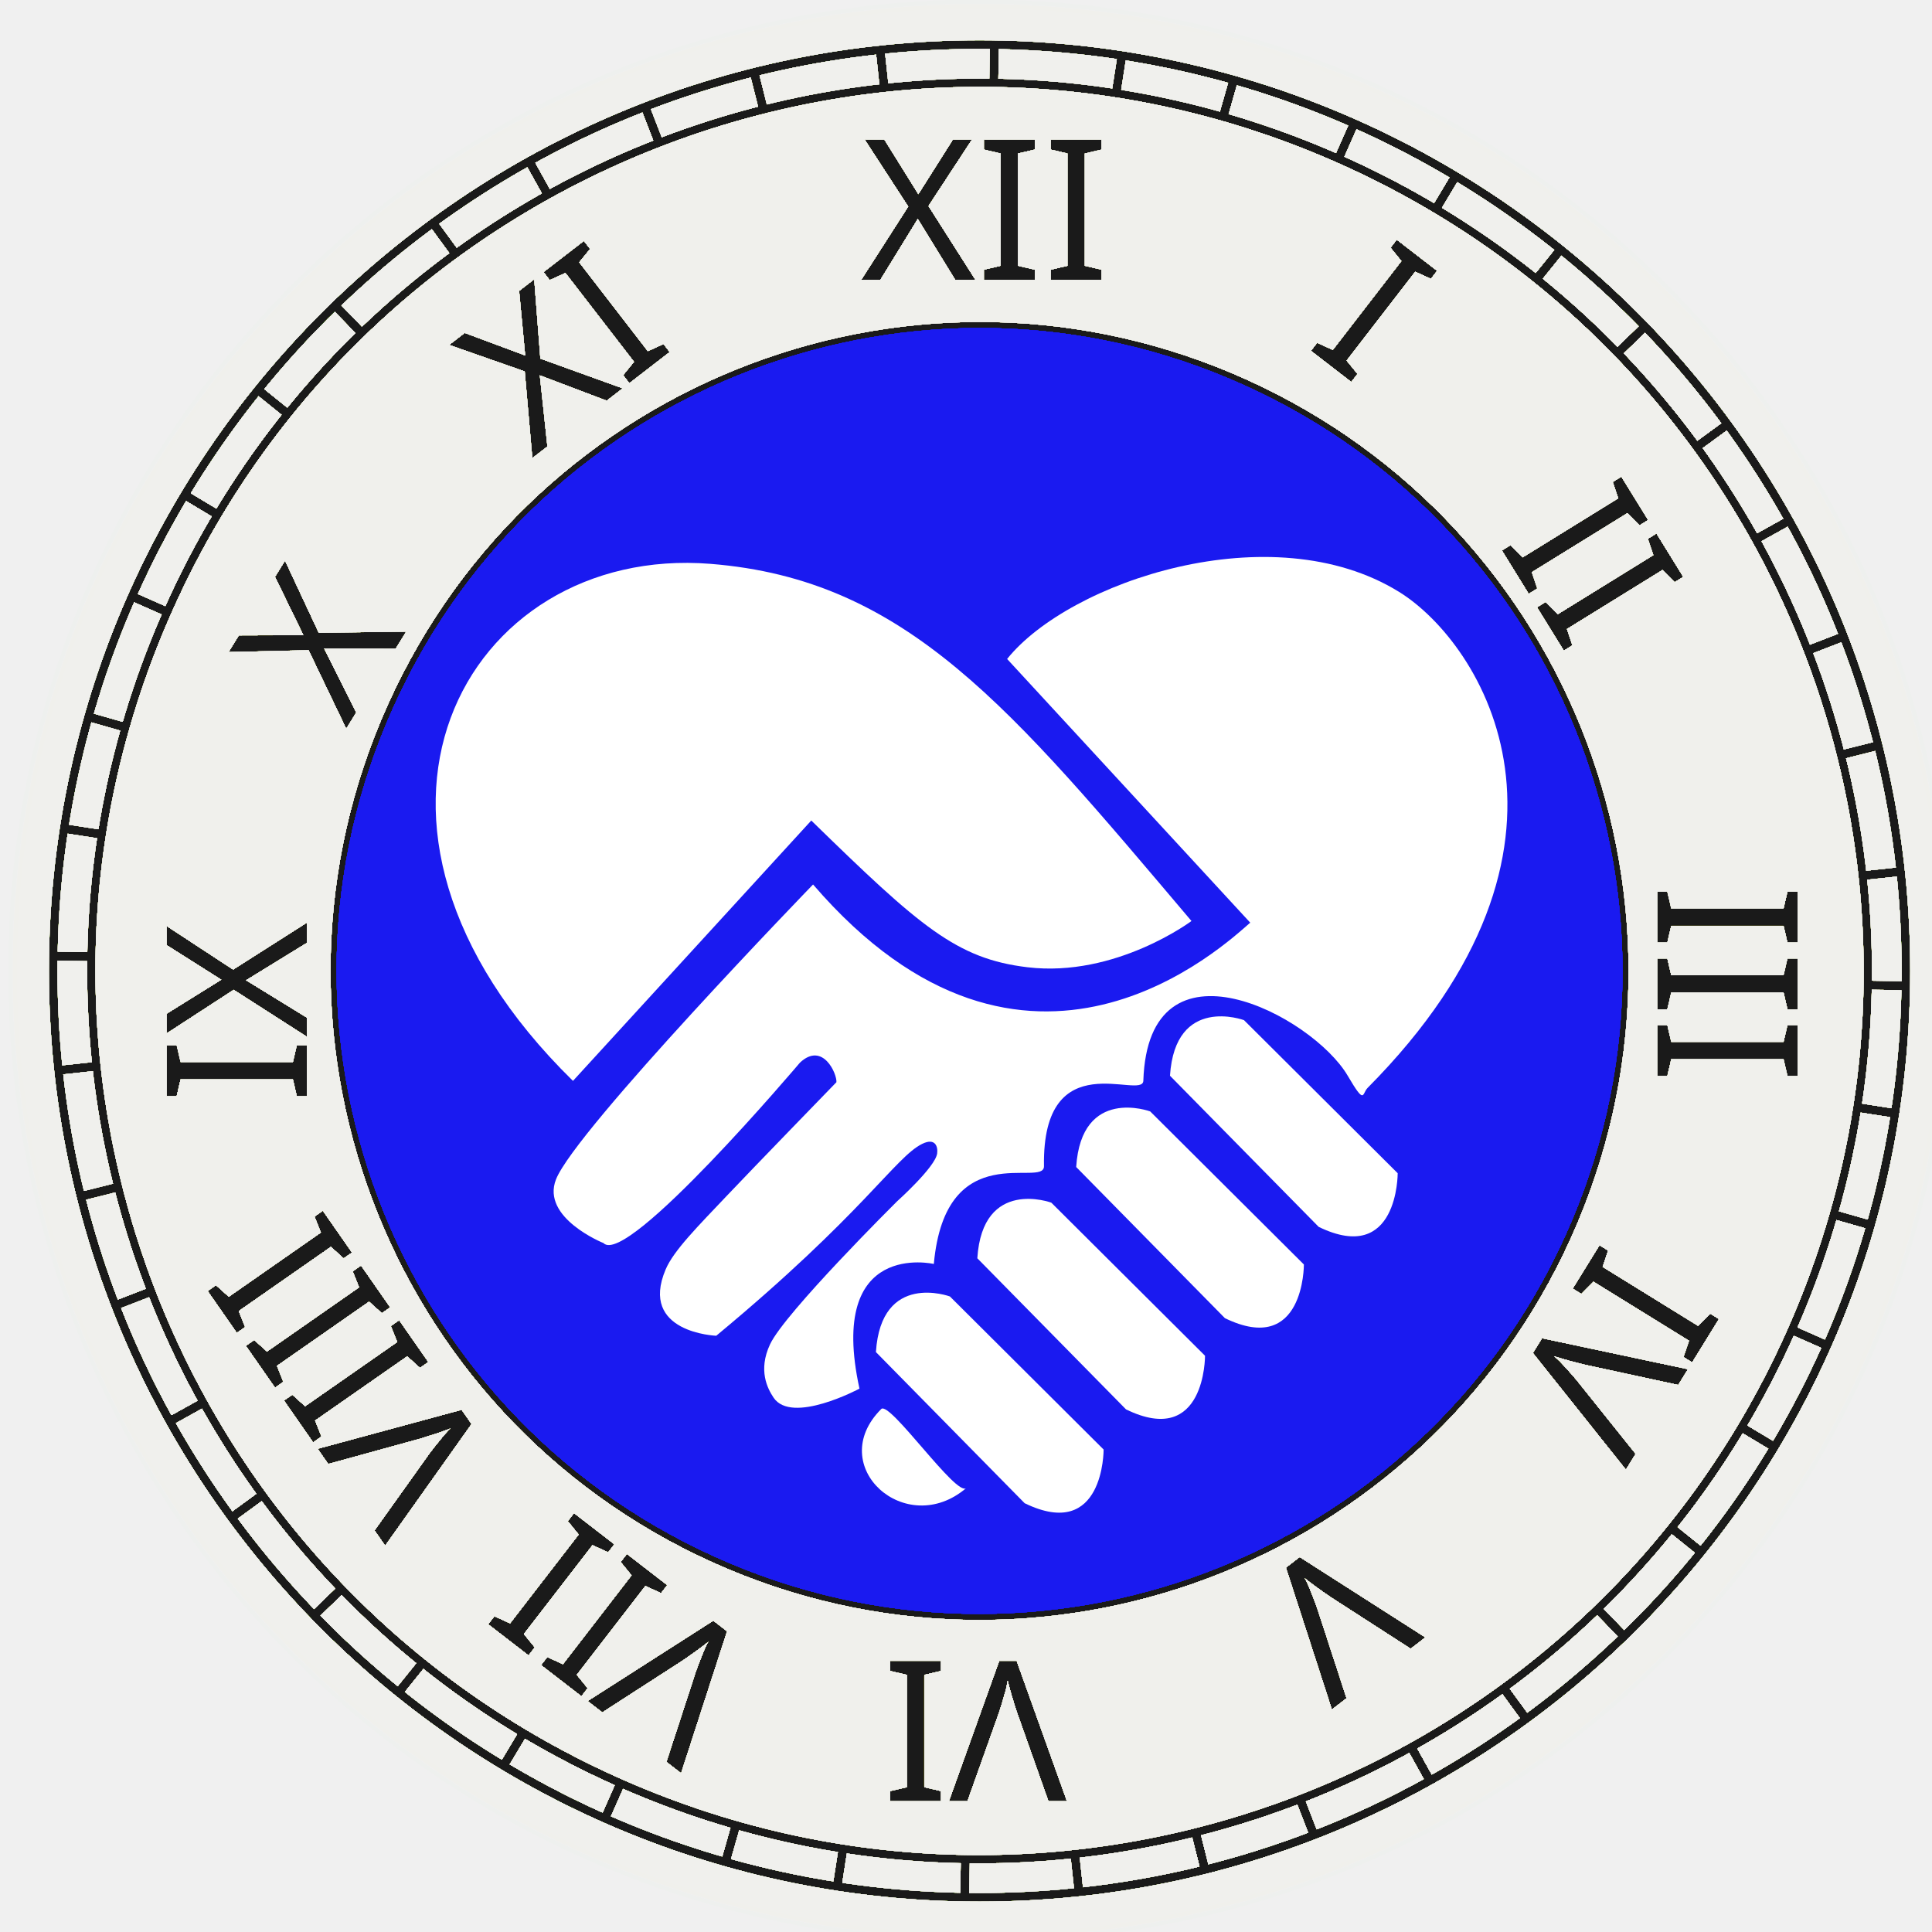
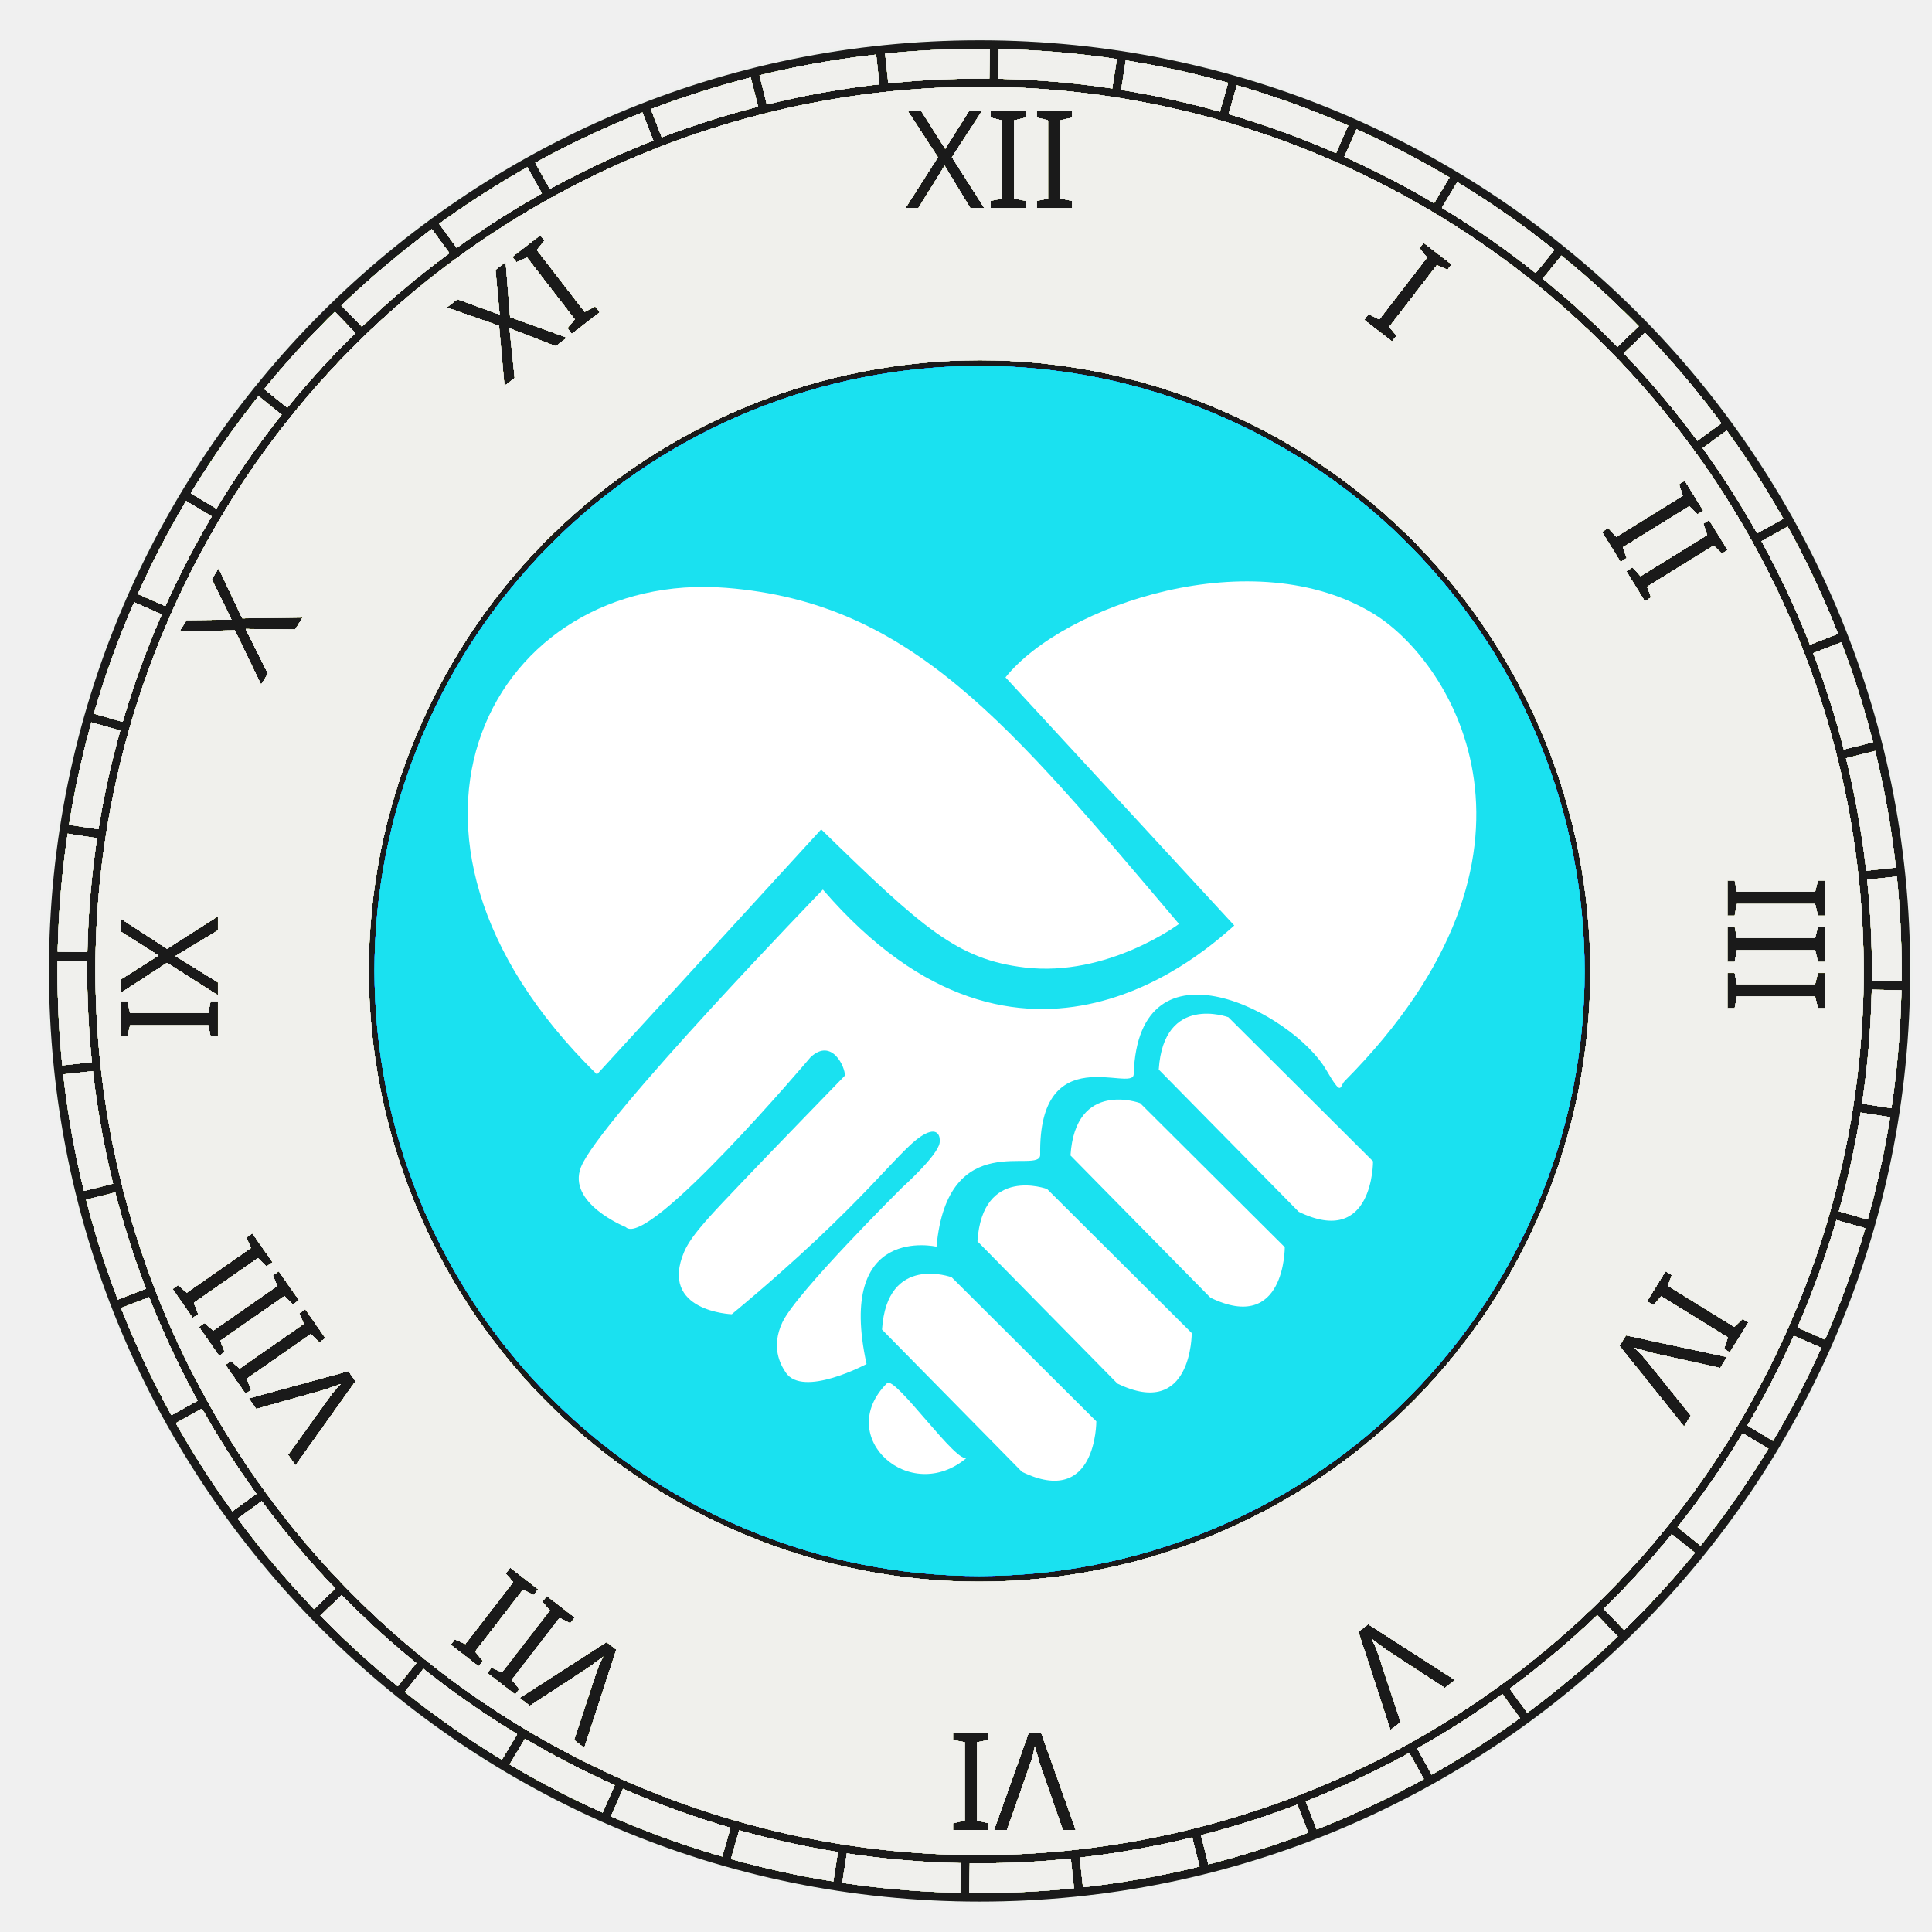
<svg xmlns="http://www.w3.org/2000/svg" width="54mm" height="54mm" viewBox="0 0 54 54" version="1.1" id="svg8" enable-background="new">
  <defs id="defs2">
    <filter style="color-interpolation-filters:sRGB" id="filter1890">
      <feBlend mode="color-burn" in2="BackgroundImage" id="feBlend1892" />
    </filter>
  </defs>
  <g id="layer5" />
  <g id="layer1" transform="translate(0,-243)" />
  <g id="layer2" style="filter:url(#filter1890);opacity:0.89">
-     <circle style="fill:#f9ffc7;fill-opacity:0.89;stroke:#00ff00;stroke-width:0.251;stroke-opacity:0.013" id="path845" cx="27.379" cy="27.138" r="27.026" />
+     <circle style="fill:#f9ffc7;fill-opacity:0.89;stroke:#00ff00;stroke-width:0.241;stroke-opacity:0.013" id="path845" cx="27.379" cy="27.138" r="25.968" />
    <circle cy="27.138" cx="27.379" id="circle945" style="opacity:0.99;fill:#000000;fill-opacity:0;stroke:#000300;stroke-width:0.24;stroke-opacity:1" r="25.892" />
    <g id="g1113" transform="matrix(0.947253,0,0,0.947253,12.04627,-231.1329)" style="fill:#ffdbfd;fill-opacity:0.553">
      <g transform="rotate(38.84221,16.18602,272.6527)" id="g1035" style="fill:#ffdbfd;fill-opacity:0.553">
        <g id="g867" transform="translate(17.63095,-69.19847)" style="fill:#ffdbfd;fill-opacity:0.553">
          <path id="path861" d="M -1.445,314.598 V 369.104" style="fill:#ffdbfd;fill-opacity:0.553;stroke:#000000;stroke-width:0.265px;stroke-linecap:butt;stroke-linejoin:miter;stroke-opacity:1" />
          <path style="fill:#ffdbfd;fill-opacity:0.553;stroke:#000000;stroke-width:0.265px;stroke-linecap:butt;stroke-linejoin:miter;stroke-opacity:1" d="m 25.808,341.851 h -54.506" id="path863" />
        </g>
        <g id="g873" transform="rotate(15,270.1778,374.2121)" style="fill:#ffdbfd;fill-opacity:0.553">
          <path style="fill:#ffdbfd;fill-opacity:0.553;stroke:#000000;stroke-width:0.265px;stroke-linecap:butt;stroke-linejoin:miter;stroke-opacity:1" d="M -1.445,314.598 V 369.104" id="path869" />
          <path id="path871" d="m 25.808,341.851 h -54.506" style="fill:#ffdbfd;fill-opacity:0.553;stroke:#000000;stroke-width:0.265px;stroke-linecap:butt;stroke-linejoin:miter;stroke-opacity:1" />
        </g>
        <g transform="rotate(30,136.4966,340.1517)" id="g879" style="fill:#ffdbfd;fill-opacity:0.553">
          <path id="path875" d="M -1.445,314.598 V 369.104" style="fill:#ffdbfd;fill-opacity:0.553;stroke:#000000;stroke-width:0.265px;stroke-linecap:butt;stroke-linejoin:miter;stroke-opacity:1" />
          <path style="fill:#ffdbfd;fill-opacity:0.553;stroke:#000000;stroke-width:0.265px;stroke-linecap:butt;stroke-linejoin:miter;stroke-opacity:1" d="m 25.808,341.851 h -54.506" id="path877" />
        </g>
        <g id="g885" transform="rotate(45,90.90049,328.5344)" style="fill:#ffdbfd;fill-opacity:0.553">
          <path style="fill:#ffdbfd;fill-opacity:0.553;stroke:#000000;stroke-width:0.265px;stroke-linecap:butt;stroke-linejoin:miter;stroke-opacity:1" d="M -1.445,314.598 V 369.104" id="path881" />
          <path id="path883" d="m 25.808,341.851 h -54.506" style="fill:#ffdbfd;fill-opacity:0.553;stroke:#000000;stroke-width:0.265px;stroke-linecap:butt;stroke-linejoin:miter;stroke-opacity:1" />
        </g>
        <g transform="rotate(60,67.29818,322.5208)" id="g891" style="fill:#ffdbfd;fill-opacity:0.553">
          <path id="path887" d="M -1.445,314.598 V 369.104" style="fill:#ffdbfd;fill-opacity:0.553;stroke:#000000;stroke-width:0.265px;stroke-linecap:butt;stroke-linejoin:miter;stroke-opacity:1" />
          <path style="fill:#ffdbfd;fill-opacity:0.553;stroke:#000000;stroke-width:0.265px;stroke-linecap:butt;stroke-linejoin:miter;stroke-opacity:1" d="m 25.808,341.851 h -54.506" id="path889" />
        </g>
        <g id="g897" transform="rotate(75,52.46115,318.7405)" style="fill:#ffdbfd;fill-opacity:0.553">
          <path style="fill:#ffdbfd;fill-opacity:0.553;stroke:#000000;stroke-width:0.265px;stroke-linecap:butt;stroke-linejoin:miter;stroke-opacity:1" d="M -1.445,314.598 V 369.104" id="path893" />
          <path id="path895" d="m 25.808,341.851 h -54.506" style="fill:#ffdbfd;fill-opacity:0.553;stroke:#000000;stroke-width:0.265px;stroke-linecap:butt;stroke-linejoin:miter;stroke-opacity:1" />
        </g>
      </g>
      <g id="g1073" transform="rotate(45.91737,16.18602,272.6527)" style="fill:#ffdbfd;fill-opacity:0.553">
        <g transform="translate(17.63095,-69.19847)" id="g1041" style="fill:#ffdbfd;fill-opacity:0.553">
          <path style="fill:#ffdbfd;fill-opacity:0.553;stroke:#000000;stroke-width:0.265px;stroke-linecap:butt;stroke-linejoin:miter;stroke-opacity:1" d="M -1.445,314.598 V 369.104" id="path1037" />
          <path id="path1039" d="m 25.808,341.851 h -54.506" style="fill:#ffdbfd;fill-opacity:0.553;stroke:#000000;stroke-width:0.265px;stroke-linecap:butt;stroke-linejoin:miter;stroke-opacity:1" />
        </g>
        <g transform="rotate(15,270.1778,374.2121)" id="g1047" style="fill:#ffdbfd;fill-opacity:0.553">
          <path id="path1043" d="M -1.445,314.598 V 369.104" style="fill:#ffdbfd;fill-opacity:0.553;stroke:#000000;stroke-width:0.265px;stroke-linecap:butt;stroke-linejoin:miter;stroke-opacity:1" />
          <path style="fill:#ffdbfd;fill-opacity:0.553;stroke:#000000;stroke-width:0.265px;stroke-linecap:butt;stroke-linejoin:miter;stroke-opacity:1" d="m 25.808,341.851 h -54.506" id="path1045" />
        </g>
        <g id="g1053" transform="rotate(30,136.4966,340.1517)" style="fill:#ffdbfd;fill-opacity:0.553">
          <path style="fill:#ffdbfd;fill-opacity:0.553;stroke:#000000;stroke-width:0.265px;stroke-linecap:butt;stroke-linejoin:miter;stroke-opacity:1" d="M -1.445,314.598 V 369.104" id="path1049" />
          <path id="path1051" d="m 25.808,341.851 h -54.506" style="fill:#ffdbfd;fill-opacity:0.553;stroke:#000000;stroke-width:0.265px;stroke-linecap:butt;stroke-linejoin:miter;stroke-opacity:1" />
        </g>
        <g transform="rotate(45,90.90049,328.5344)" id="g1059" style="fill:#ffdbfd;fill-opacity:0.553">
          <path id="path1055" d="M -1.445,314.598 V 369.104" style="fill:#ffdbfd;fill-opacity:0.553;stroke:#000000;stroke-width:0.265px;stroke-linecap:butt;stroke-linejoin:miter;stroke-opacity:1" />
          <path style="fill:#ffdbfd;fill-opacity:0.553;stroke:#000000;stroke-width:0.265px;stroke-linecap:butt;stroke-linejoin:miter;stroke-opacity:1" d="m 25.808,341.851 h -54.506" id="path1057" />
        </g>
        <g id="g1065" transform="rotate(60,67.29818,322.5208)" style="fill:#ffdbfd;fill-opacity:0.553">
          <path style="fill:#ffdbfd;fill-opacity:0.553;stroke:#000000;stroke-width:0.265px;stroke-linecap:butt;stroke-linejoin:miter;stroke-opacity:1" d="M -1.445,314.598 V 369.104" id="path1061" />
          <path id="path1063" d="m 25.808,341.851 h -54.506" style="fill:#ffdbfd;fill-opacity:0.553;stroke:#000000;stroke-width:0.265px;stroke-linecap:butt;stroke-linejoin:miter;stroke-opacity:1" />
        </g>
        <g transform="rotate(75,52.46115,318.7405)" id="g1071" style="fill:#ffdbfd;fill-opacity:0.553">
          <path id="path1067" d="M -1.445,314.598 V 369.104" style="fill:#ffdbfd;fill-opacity:0.553;stroke:#000000;stroke-width:0.265px;stroke-linecap:butt;stroke-linejoin:miter;stroke-opacity:1" />
          <path style="fill:#ffdbfd;fill-opacity:0.553;stroke:#000000;stroke-width:0.265px;stroke-linecap:butt;stroke-linejoin:miter;stroke-opacity:1" d="m 25.808,341.851 h -54.506" id="path1069" />
        </g>
      </g>
    </g>
    <circle style="fill:#f9ffc7;fill-opacity:1;stroke:#000000;stroke-width:0.23;stroke-opacity:1" id="circle957" cx="36.125" cy="13.457" r="24.821" transform="rotate(24.31675)" />
-     <text xml:space="preserve" style="font-style:normal;font-weight:normal;font-size:5.501px;line-height:1.25;font-family:sans-serif;letter-spacing:0px;word-spacing:0px;fill:#000000;fill-opacity:1;stroke:none;stroke-width:0.138" x="24.059" y="7.824" id="text1204">
-       <tspan id="tspan1202" x="24.059" y="7.824" style="stroke-width:0.138">XII</tspan>
+     <text xml:space="preserve" style="font-style:normal;font-weight:normal;font-size:3.817px;line-height:1.25;font-family:sans-serif;letter-spacing:0px;word-spacing:0px;fill:#000000;fill-opacity:1;stroke:none;stroke-width:0.152" x="25.293" y="5.815" id="text1204">
+       <tspan id="tspan1202" x="25.293" y="5.815" style="font-size:3.817px;stroke-width:0.152">XII</tspan>
    </text>
-     <text id="text1208" y="-46.42" x="-29.821" style="font-style:normal;font-weight:normal;font-size:5.501px;line-height:1.25;font-family:sans-serif;letter-spacing:0px;word-spacing:0px;fill:#000000;fill-opacity:1;stroke:none;stroke-width:0.138" xml:space="preserve" transform="scale(-1)">
-       <tspan style="stroke-width:0.138" y="-46.42" x="-29.821" id="tspan1206">VI</tspan>
+     <text id="text1208" y="-48.43" x="-30.068" style="font-style:normal;font-weight:normal;font-size:3.817px;line-height:1.25;font-family:sans-serif;letter-spacing:0px;word-spacing:0px;fill:#000000;fill-opacity:1;stroke:none;stroke-width:0.152" xml:space="preserve" transform="scale(-1)">
+       <tspan style="font-size:3.817px;stroke-width:0.152" y="-48.43" x="-30.068" id="tspan1206">VI</tspan>
    </text>
-     <text transform="rotate(90)" xml:space="preserve" style="font-style:normal;font-weight:normal;font-size:5.501px;line-height:1.25;font-family:sans-serif;letter-spacing:0px;word-spacing:0px;fill:#000000;fill-opacity:1;stroke:none;stroke-width:0.138" x="24.705" y="-46.319" id="text1212">
-       <tspan id="tspan1210" x="24.705" y="-46.319" style="stroke-width:0.138">III</tspan>
+     <text transform="rotate(90)" xml:space="preserve" style="font-style:normal;font-weight:normal;font-size:3.817px;line-height:1.25;font-family:sans-serif;letter-spacing:0px;word-spacing:0px;fill:#000000;fill-opacity:1;stroke:none;stroke-width:0.152" x="24.453" y="-48.283" id="text1212">
+       <tspan id="tspan1210" x="24.453" y="-48.283" style="font-size:3.817px;stroke-width:0.152">III</tspan>
    </text>
-     <text transform="rotate(-90)" xml:space="preserve" style="font-style:normal;font-weight:normal;font-size:5.501px;line-height:1.25;font-family:sans-serif;letter-spacing:0px;word-spacing:0px;fill:#000000;fill-opacity:1;stroke:none;stroke-width:0.138" x="-30.854" y="8.581" id="text1368">
-       <tspan id="tspan1366" x="-30.854" y="8.581" style="stroke-width:0.138">IX</tspan>
+     <text transform="rotate(-90)" xml:space="preserve" style="font-style:normal;font-weight:normal;font-size:3.817px;line-height:1.25;font-family:sans-serif;letter-spacing:0px;word-spacing:0px;fill:#000000;fill-opacity:1;stroke:none;stroke-width:0.152" x="-29.126" y="6.088" id="text1368">
+       <tspan id="tspan1366" x="-29.126" y="6.088" style="font-size:3.817px;stroke-width:0.152">IX</tspan>
    </text>
-     <text id="text1470" y="18.937" x="-12.254" style="font-style:normal;font-weight:normal;font-size:5.501px;line-height:1.25;font-family:sans-serif;letter-spacing:0px;word-spacing:0px;fill:#000000;fill-opacity:1;stroke:none;stroke-width:0.138" xml:space="preserve" transform="rotate(-58.28784)">
-       <tspan style="stroke-width:0.138" y="18.937" x="-12.254" id="tspan1468">X</tspan>
+     <text id="text1470" y="16.265" x="-12.458" style="font-style:normal;font-weight:normal;font-size:3.817px;line-height:1.25;font-family:sans-serif;letter-spacing:0px;word-spacing:0px;fill:#000000;fill-opacity:1;stroke:none;stroke-width:0.152" xml:space="preserve" transform="rotate(-58.28784)">
+       <tspan style="font-size:3.817px;stroke-width:0.152" y="16.265" x="-12.458" id="tspan1468">X</tspan>
    </text>
-     <text transform="rotate(-37.67184)" xml:space="preserve" style="font-style:normal;font-weight:normal;font-size:5.501px;line-height:1.25;font-family:sans-serif;letter-spacing:0px;word-spacing:0px;fill:#000000;fill-opacity:1;stroke:none;stroke-width:0.138" x="3.939" y="19.226" id="text1528">
-       <tspan id="tspan1526" x="3.939" y="19.226" style="stroke-width:0.138">XI</tspan>
+     <text transform="rotate(-37.67184)" xml:space="preserve" style="font-style:normal;font-weight:normal;font-size:3.817px;line-height:1.25;font-family:sans-serif;letter-spacing:0px;word-spacing:0px;fill:#000000;fill-opacity:1;stroke:none;stroke-width:0.152" x="4.555" y="17.151" id="text1528">
+       <tspan id="tspan1526" x="4.555" y="17.151" style="font-size:3.817px;stroke-width:0.152">XI</tspan>
    </text>
-     <text id="text1532" y="-14.635" x="-36.636" style="font-style:normal;font-weight:normal;font-size:5.501px;line-height:1.25;font-family:sans-serif;letter-spacing:0px;word-spacing:0px;fill:#000000;fill-opacity:1;stroke:none;stroke-width:0.138" xml:space="preserve" transform="matrix(-0.7915241,-0.611138,-0.611138,0.7915241,0,0)">
-       <tspan style="stroke-width:0.138" y="-14.635" x="-36.636" id="tspan1530">I</tspan>
+     <text id="text1532" y="-16.228" x="-36.786" style="font-style:normal;font-weight:normal;font-size:3.817px;line-height:1.25;font-family:sans-serif;letter-spacing:0px;word-spacing:0px;fill:#000000;fill-opacity:1;stroke:none;stroke-width:0.152" xml:space="preserve" transform="matrix(-0.7915241,-0.611138,-0.611138,0.7915241,0,0)">
+       <tspan style="font-size:3.817px;stroke-width:0.152" y="-16.228" x="-36.786" id="tspan1530">I</tspan>
    </text>
-     <text transform="matrix(-0.5256522,-0.8506996,-0.8506996,0.5256522,0,0)" xml:space="preserve" style="font-style:normal;font-weight:normal;font-size:5.501px;line-height:1.25;font-family:sans-serif;letter-spacing:0px;word-spacing:0px;fill:#000000;fill-opacity:1;stroke:none;stroke-width:0.138" x="-38.666" y="-27.622" id="text1536">
-       <tspan id="tspan1534" x="-38.666" y="-27.622" style="stroke-width:0.138">II</tspan>
+     <text transform="matrix(-0.5256522,-0.8506996,-0.8506996,0.5256522,0,0)" xml:space="preserve" style="font-style:normal;font-weight:normal;font-size:3.817px;line-height:1.25;font-family:sans-serif;letter-spacing:0px;word-spacing:0px;fill:#000000;fill-opacity:1;stroke:none;stroke-width:0.152" x="-38.616" y="-30.28" id="text1536">
+       <tspan id="tspan1534" x="-38.616" y="-30.28" style="font-size:3.817px;stroke-width:0.152">II</tspan>
    </text>
-     <text id="text1540" y="-56.332" x="5.889" style="font-style:normal;font-weight:normal;font-size:5.501px;line-height:1.25;font-family:sans-serif;letter-spacing:0px;word-spacing:0px;fill:#000000;fill-opacity:1;stroke:none;stroke-width:0.138" xml:space="preserve" transform="rotate(121.7122)">
-       <tspan style="stroke-width:0.138" y="-56.332" x="5.889" id="tspan1538">IV</tspan>
+     <text id="text1540" y="-58.281" x="5.603" style="font-style:normal;font-weight:normal;font-size:3.817px;line-height:1.25;font-family:sans-serif;letter-spacing:0px;word-spacing:0px;fill:#000000;fill-opacity:1;stroke:none;stroke-width:0.152" xml:space="preserve" transform="rotate(121.7122)">
+       <tspan style="font-size:3.817px;stroke-width:0.152" y="-58.281" x="5.603" id="tspan1538">IV</tspan>
    </text>
-     <text transform="rotate(142.3282)" xml:space="preserve" style="font-style:normal;font-weight:normal;font-size:5.501px;line-height:1.25;font-family:sans-serif;letter-spacing:0px;word-spacing:0px;fill:#000000;fill-opacity:1;stroke:none;stroke-width:0.138" x="-3.564" y="-56.649" id="text1544">
-       <tspan id="tspan1542" x="-3.564" y="-56.649" style="stroke-width:0.138">V</tspan>
+     <text transform="rotate(142.3282)" xml:space="preserve" style="font-style:normal;font-weight:normal;font-size:3.817px;line-height:1.25;font-family:sans-serif;letter-spacing:0px;word-spacing:0px;fill:#000000;fill-opacity:1;stroke:none;stroke-width:0.152" x="-3.494" y="-59.307" id="text1544">
+       <tspan id="tspan1542" x="-3.494" y="-59.307" style="font-size:3.817px;stroke-width:0.152">V</tspan>
    </text>
-     <text id="text1548" y="-23.671" x="38.327" style="font-style:normal;font-weight:normal;font-size:5.501px;line-height:1.25;font-family:sans-serif;letter-spacing:0px;word-spacing:0px;fill:#000000;fill-opacity:1;stroke:none;stroke-width:0.138" xml:space="preserve" transform="matrix(0.7915241,0.611138,0.611138,-0.7915241,0,0)">
-       <tspan style="stroke-width:0.138" y="-23.671" x="38.327" id="tspan1546">IIV</tspan>
+     <text id="text1548" y="-25.971" x="37.91" style="font-style:normal;font-weight:normal;font-size:3.817px;line-height:1.25;font-family:sans-serif;letter-spacing:0px;word-spacing:0px;fill:#000000;fill-opacity:1;stroke:none;stroke-width:0.152" xml:space="preserve" transform="matrix(0.7915241,0.611138,0.611138,-0.7915241,0,0)">
+       <tspan style="font-size:3.817px;stroke-width:0.152" y="-25.971" x="37.91" id="tspan1546">IIV</tspan>
    </text>
-     <text transform="matrix(0.5719102,0.8203163,0.8203163,-0.5719102,0,0)" xml:space="preserve" style="font-style:normal;font-weight:normal;font-size:5.501px;line-height:1.25;font-family:sans-serif;letter-spacing:0px;word-spacing:0px;fill:#000000;fill-opacity:1;stroke:none;stroke-width:0.138" x="32.703" y="-11.956" id="text1552">
-       <tspan id="tspan1550" x="32.703" y="-11.956" style="stroke-width:0.138">IIIV</tspan>
+     <text transform="matrix(0.5719102,0.8203163,0.8203163,-0.5719102,0,0)" xml:space="preserve" style="font-style:normal;font-weight:normal;font-size:3.817px;line-height:1.25;font-family:sans-serif;letter-spacing:0px;word-spacing:0px;fill:#000000;fill-opacity:1;stroke:none;stroke-width:0.152" x="32.157" y="-13.93" id="text1552">
+       <tspan id="tspan1550" x="32.157" y="-13.93" style="font-size:3.817px;stroke-width:0.152">IIIV</tspan>
    </text>
-     <circle transform="rotate(24.31675)" r="18.051" cy="13.457" cx="36.125" id="circle1855" style="fill:#0000ff;fill-opacity:1;stroke:#000000;stroke-width:0.167;stroke-opacity:1" />
+     <circle transform="rotate(24.31675)" r="16.987" cy="13.457" cx="36.125" id="circle1855" style="fill:#0076ff;fill-opacity:1;stroke:#000000;stroke-width:0.158;stroke-opacity:1" />
  </g>
  <g id="layer4">
-     <g transform="matrix(0.362256,0,0,0.362256,-2.802264,-0.9326082)" id="g847" style="fill:#ffffff;fill-opacity:1;stroke:#ffffff;stroke-opacity:0">
+     <g transform="matrix(0.3409054,0,0,0.3409054,-1.023477,0.7218177)" id="g847" style="fill:#ffffff;fill-opacity:1;stroke:#ffffff;stroke-opacity:0">
      <path id="path2623" d="M 51.944,85.972 C 31.578,66.017 43.603,44.575 62.541,46.078 c 15.155,1.203 23.178,11.094 37.124,27.558 0,0 -5.841,4.378 -12.646,3.569 C 81.536,76.552 78.723,74.07 70.331,65.883 L 51.944,85.972" style="fill:#ffffff;fill-opacity:1;stroke:#ffffff;stroke-width:0.772px;stroke-linecap:butt;stroke-linejoin:miter;stroke-opacity:0" />
      <path id="path2625" d="m 104.199,73.764 c -1.907,1.641 -17.228,16.215 -33.731,-2.946 0,0 -18.334,18.937 -19.834,22.755 -1.167,2.971 3.664,4.913 3.664,4.913 1.805,1.867 15.162,-13.926 15.162,-13.926 1.766,-1.65 2.868,0.885 2.81,1.514 0,0 -6.339,6.529 -8.434,8.74 -2.262,2.387 -4.122,4.248 -4.739,5.699 -2.086,4.904 3.902,5.123 3.902,5.123 11.344,-9.406 13.818,-13.793 15.894,-14.807 1.034,-0.505 1.221,0.257 1.149,0.749 -0.156,1.061 -3.096,3.691 -3.096,3.691 0,0 -8.659,8.593 -9.798,11.031 -0.935,2.001 -0.193,3.412 0.273,4.11 1.404,2.103 6.628,-0.693 6.628,-0.693 -2.518,-11.54 5.737,-9.62 5.737,-9.62 0.904,-9.94 8.526,-5.81 8.499,-7.545 -0.154,-9.576 7.616,-5.052 7.666,-6.59 0.381,-11.703 13.05,-5.02 15.767,-0.391 1.365,2.326 1.09,1.391 1.537,0.941 18.599,-18.736 8.854,-34.297 2.424,-38.272 -9.834,-6.079 -25.467,-0.778 -30.238,5.178 L 104.199,73.764" style="fill:#ffffff;fill-opacity:1;stroke:#ffffff;stroke-width:0.772px;stroke-linecap:butt;stroke-linejoin:miter;stroke-opacity:0" />
      <path id="path2629" d="M 109.48,97.235 98.007,85.575 c 0.404,-6.255 5.71,-4.29 5.71,-4.29 l 11.859,11.811 c 0,0 0.044,7.128 -6.096,4.139" style="fill:#ffffff;fill-opacity:1;stroke:#ffffff;stroke-width:0.772px;stroke-linecap:butt;stroke-linejoin:miter;stroke-opacity:0" />
      <path style="fill:#ffffff;fill-opacity:1;stroke:#ffffff;stroke-width:0.772px;stroke-linecap:butt;stroke-linejoin:miter;stroke-opacity:0" d="m 86.791,118.555 -11.473,-11.66 c 0.404,-6.255 5.71,-4.29 5.71,-4.29 l 11.859,11.811 c 0,0 0.044,7.128 -6.096,4.139" id="path2631" />
      <path id="path2633" d="M 94.615,111.318 83.142,99.658 c 0.404,-6.255 5.71,-4.29 5.71,-4.29 l 11.859,11.811 c 0,0 0.044,7.128 -6.096,4.139" style="fill:#ffffff;fill-opacity:1;stroke:#ffffff;stroke-width:0.772px;stroke-linecap:butt;stroke-linejoin:miter;stroke-opacity:0" />
      <path style="fill:#ffffff;fill-opacity:1;stroke:#ffffff;stroke-width:0.772px;stroke-linecap:butt;stroke-linejoin:miter;stroke-opacity:0" d="M 102.243,104.277 90.77,92.617 c 0.404,-6.255 5.71,-4.29 5.71,-4.29 l 11.859,11.811 c 0,0 0.044,7.128 -6.096,4.139" id="path2635" />
      <path id="path2637" d="m 82.292,117.382 c -0.736,0.736 -5.907,-6.747 -6.563,-6.093 -4.403,4.394 1.901,10.083 6.563,6.093" style="fill:#ffffff;fill-opacity:1;stroke:#ffffff;stroke-width:0.772px;stroke-linecap:butt;stroke-linejoin:miter;stroke-opacity:0" />
    </g>
  </g>
  <g id="layer3" />
</svg>
